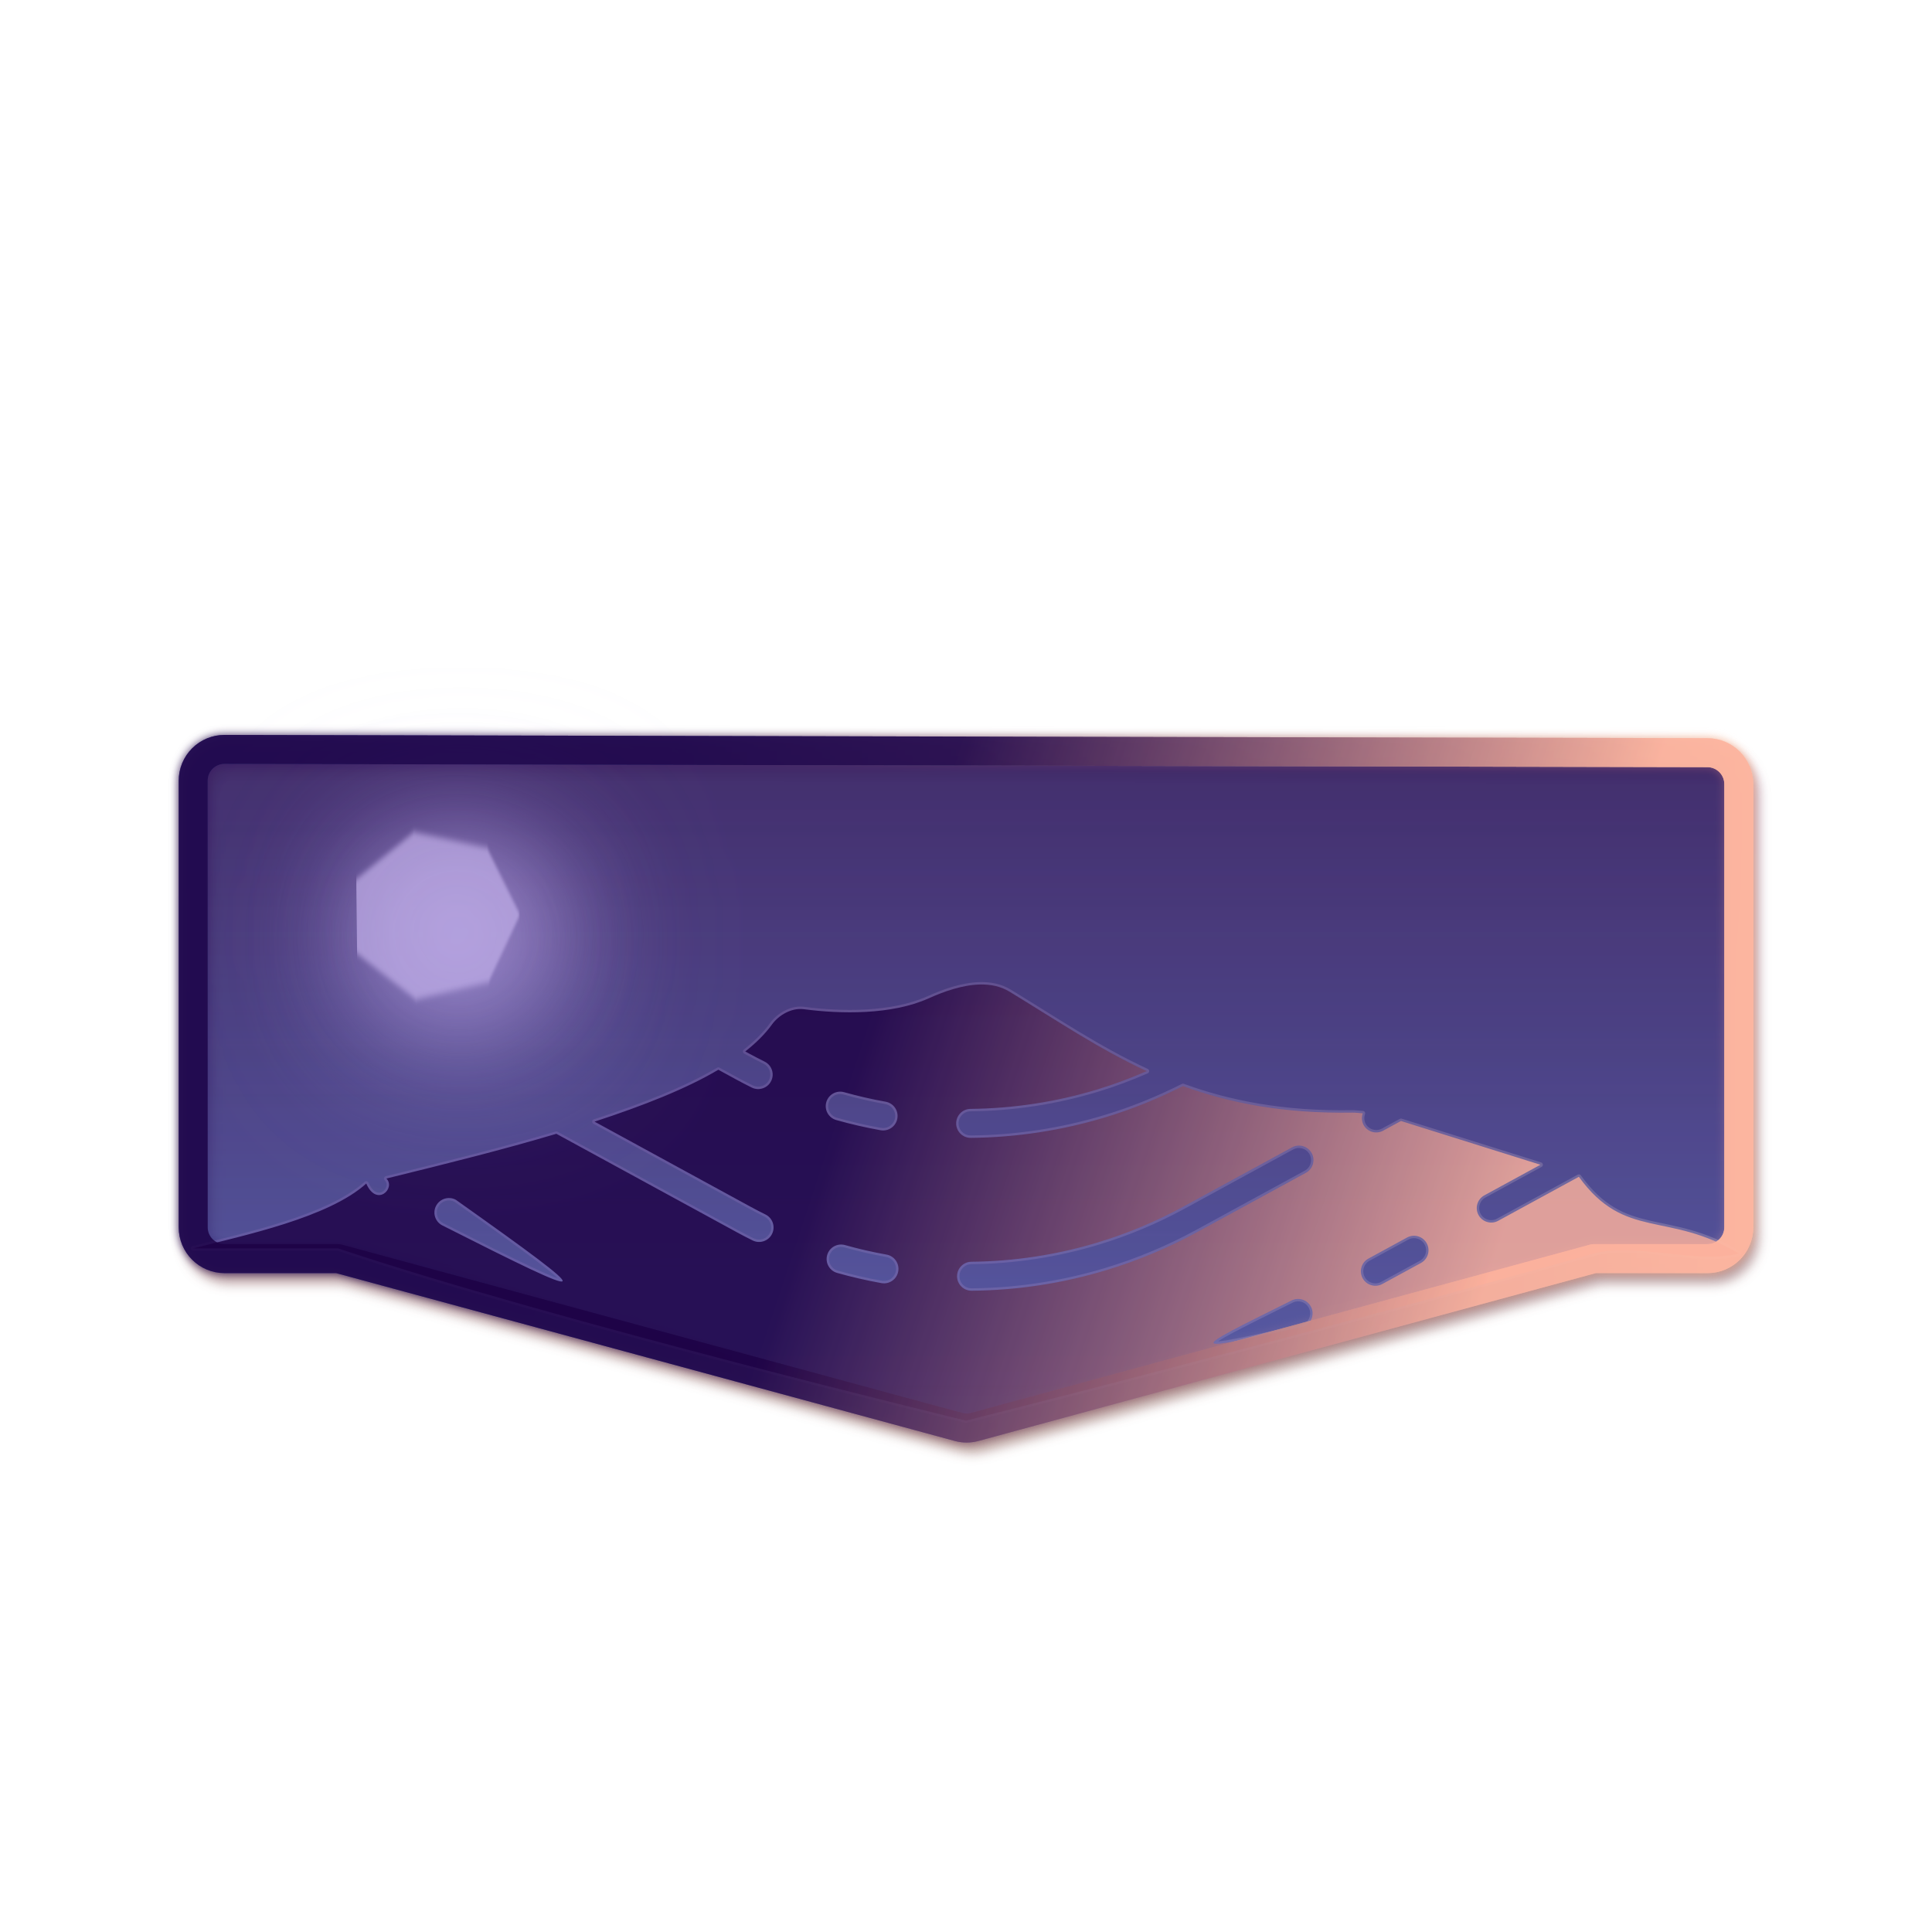
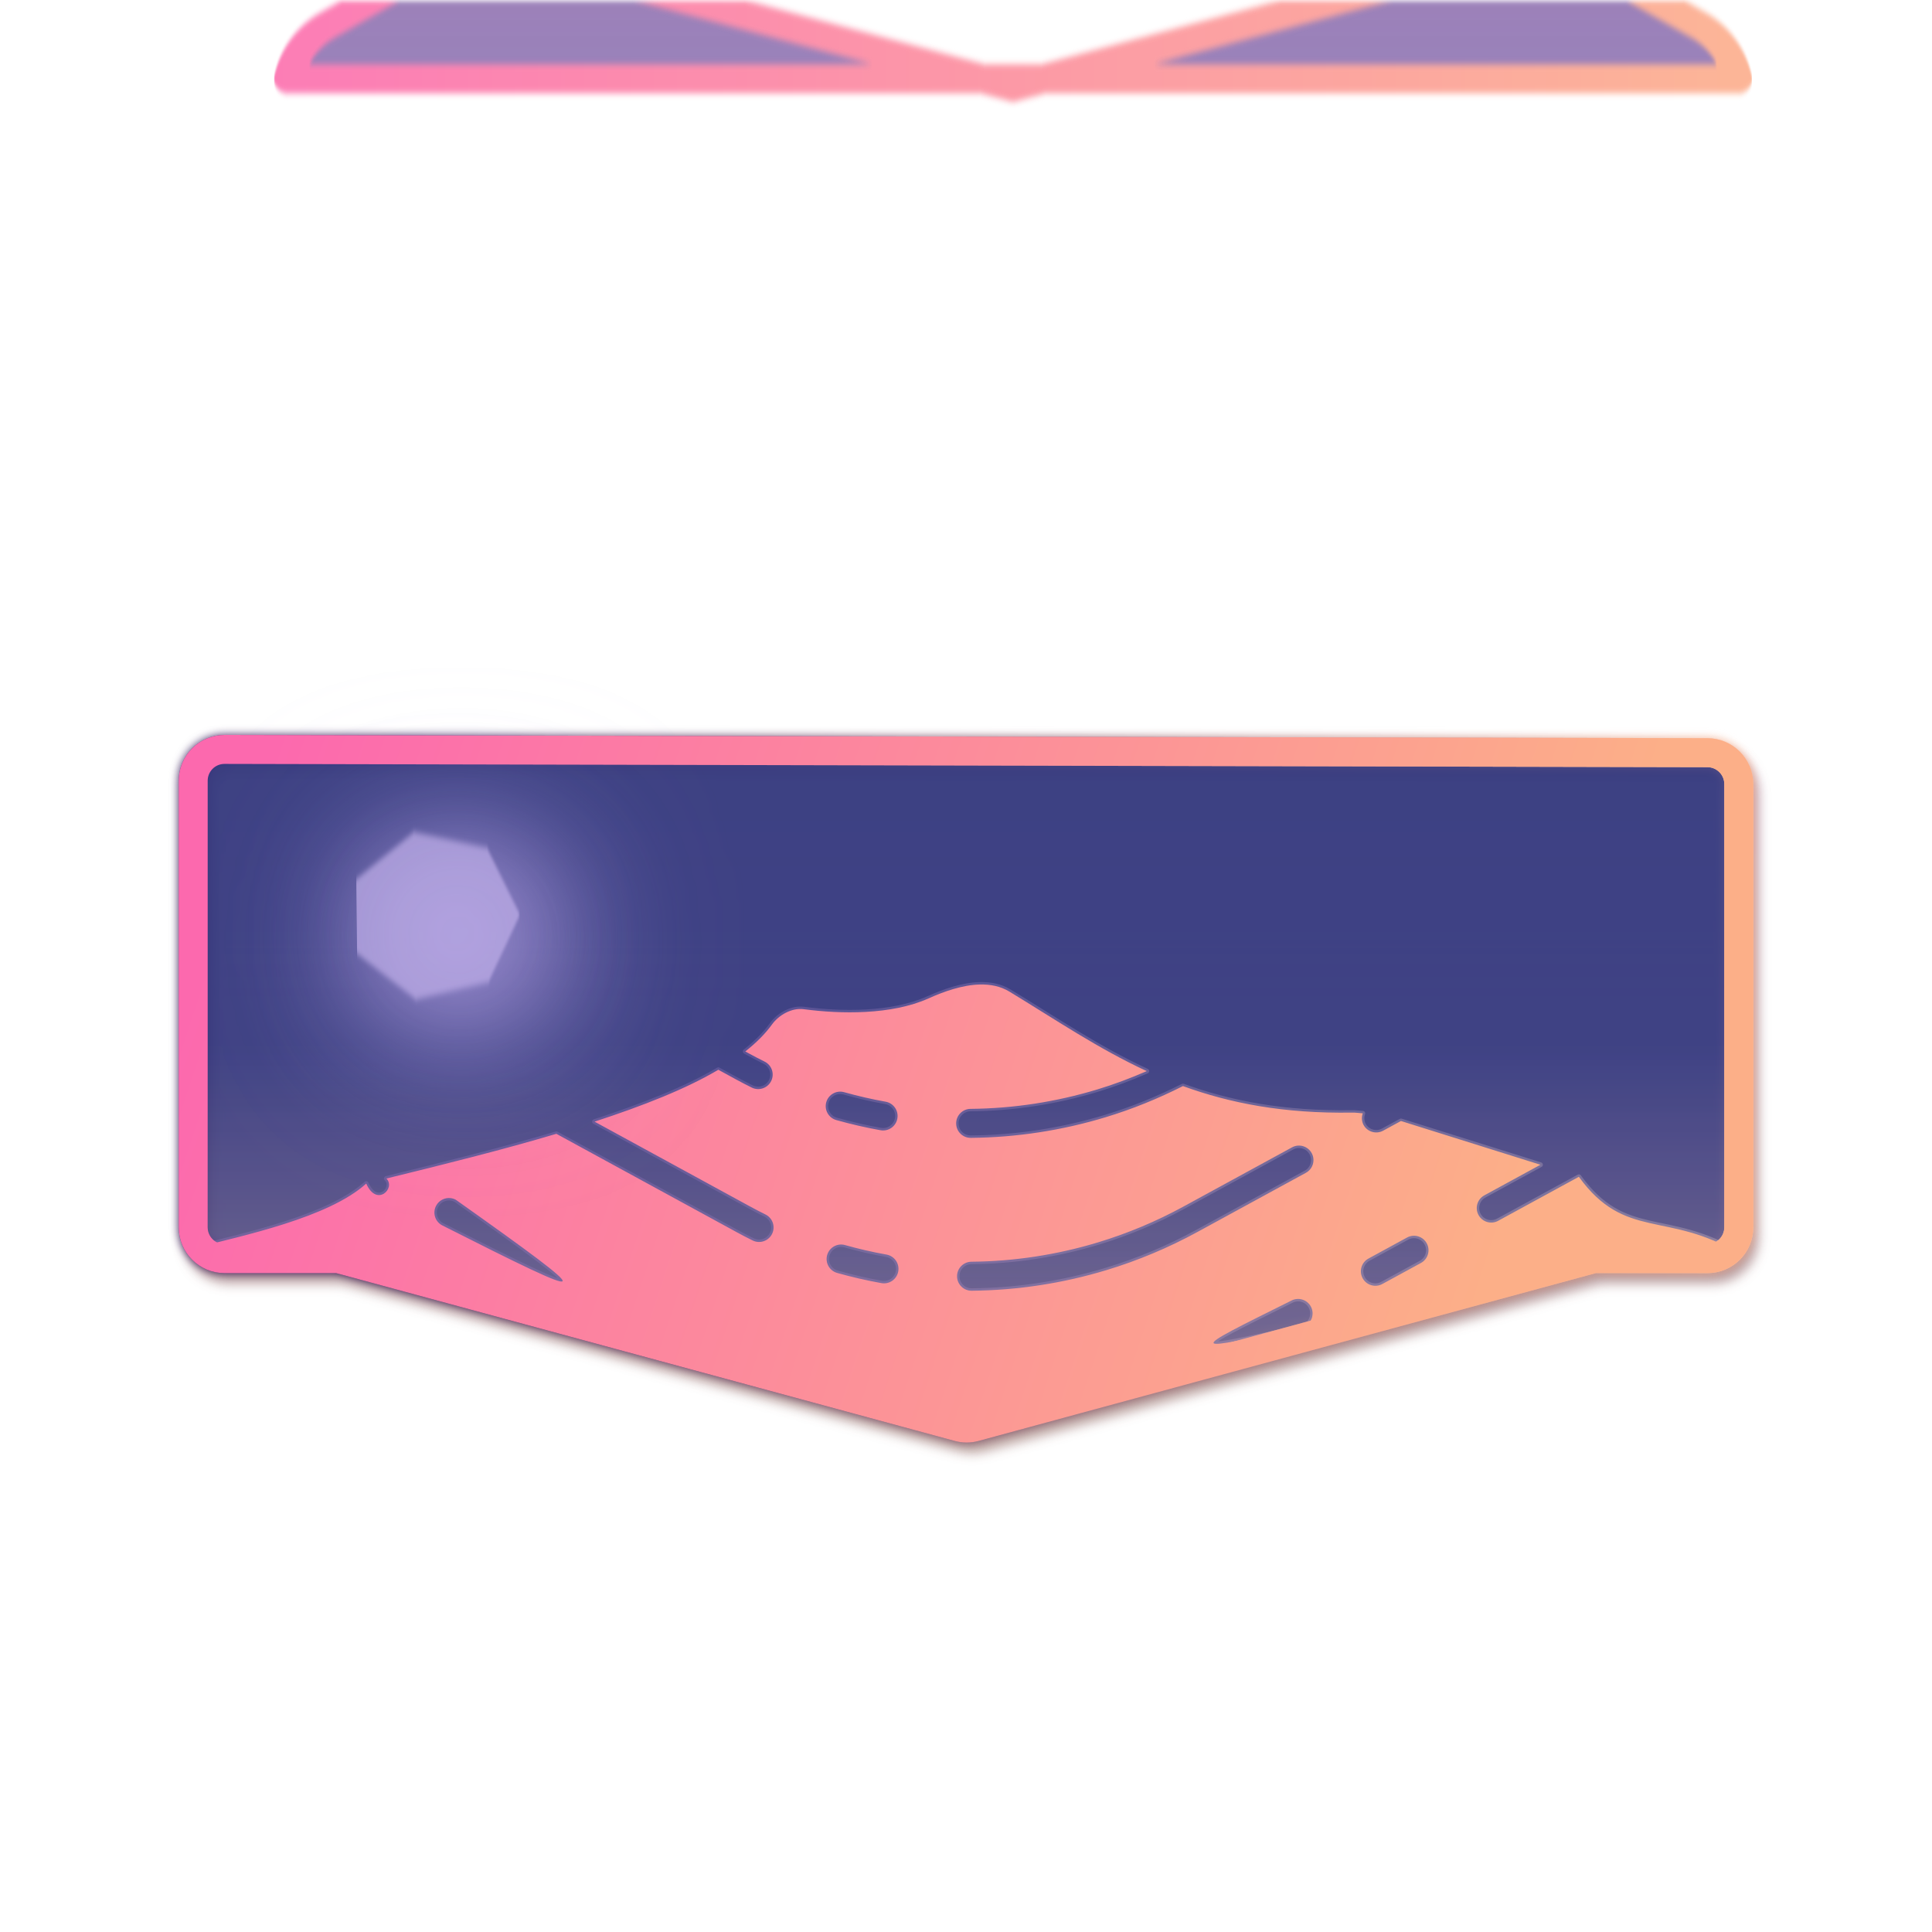
<svg xmlns="http://www.w3.org/2000/svg" xmlns:xlink="http://www.w3.org/1999/xlink" width="200mm" height="200mm" viewBox="0 0 200 200" version="1.1" id="svg1" xml:space="preserve">
  <defs id="defs1">
-     <linearGradient id="linearGradient8">
-       <stop style="stop-color:#390f59;stop-opacity:0.746;" offset="0" id="stop7" />
-       <stop style="stop-color:#556fc9;stop-opacity:0.846;" offset="0.704" id="stop8" />
-     </linearGradient>
-     <linearGradient id="linearGradient5">
-       <stop style="stop-color:#1d0145;stop-opacity:1;" offset="0.493" id="stop4" />
-       <stop style="stop-color:#fdb19c;stop-opacity:1;" offset="1" id="stop5" />
-     </linearGradient>
    <linearGradient id="linearGradient2">
      <stop style="stop-color:#393e86;stop-opacity:1;" offset="0.307" id="stop1" />
      <stop style="stop-color:#fcccb5;stop-opacity:1;" offset="1" id="stop2" />
    </linearGradient>
    <linearGradient id="linearGradient46">
      <stop style="stop-color:#ab80cc;stop-opacity:0.506;" offset="0.322" id="stop45" />
      <stop style="stop-color:#fee2d4;stop-opacity:0.506;" offset="1" id="stop46" />
    </linearGradient>
    <linearGradient id="linearGradient14">
      <stop style="stop-color:#1d0145;stop-opacity:1;" offset="0" id="stop13" />
      <stop style="stop-color:#fcaf88;stop-opacity:1;" offset="1" id="stop14" />
    </linearGradient>
    <marker id="DistanceX" orient="auto" refX="0.0" refY="0.0" style="overflow:visible">
      <path d="M 3,-3 L -3,3 M 0,-5 L  0,5" style="stroke:#000000; stroke-width:0.5" id="path1" />
    </marker>
    <pattern id="Hatch" patternUnits="userSpaceOnUse" width="8" height="8" x="0" y="0">
      <path d="M8 4 l-4,4" stroke="#000000" stroke-width="0.25" linecap="square" id="path2" />
      <path d="M6 2 l-4,4" stroke="#000000" stroke-width="0.25" linecap="square" id="path3" />
      <path d="M4 0 l-4,4" stroke="#000000" stroke-width="0.25" linecap="square" id="path4" />
    </pattern>
    <linearGradient xlink:href="#linearGradient38" id="linearGradient32" x1="100" y1="150" x2="100" y2="77.749" gradientUnits="userSpaceOnUse" />
    <linearGradient xlink:href="#linearGradient14" id="linearGradient34" x1="40.27" y1="102.531" x2="180.766" y2="112.586" gradientUnits="userSpaceOnUse" />
    <filter style="color-interpolation-filters:sRGB" id="filter1" x="-0.049" y="-0.047" width="1.097" height="1.095">
      <feGaussianBlur stdDeviation="0.312" id="feGaussianBlur1" />
    </filter>
-     <linearGradient xlink:href="#linearGradient5" id="linearGradient1" gradientUnits="userSpaceOnUse" x1="20" y1="101.912" x2="150" y2="145" gradientTransform="translate(-9.8e-5)" />
+     <linearGradient xlink:href="#linearGradient28" id="linearGradient1" gradientUnits="userSpaceOnUse" x1="20" y1="101.912" x2="150" y2="145" gradientTransform="translate(-9.8e-5)" />
    <filter style="color-interpolation-filters:sRGB" id="filter46" x="-0.931" y="-0.883" width="2.841" height="2.747">
      <feGaussianBlur stdDeviation="5.564" id="feGaussianBlur46" />
    </filter>
    <filter style="color-interpolation-filters:sRGB" id="filter35-90" x="-0.053" y="-0.052" width="1.106" height="1.104">
      <feGaussianBlur stdDeviation="0.341" id="feGaussianBlur35-1" />
    </filter>
    <filter style="color-interpolation-filters:sRGB" id="filter35-7-6" x="-0.053" y="-0.052" width="1.106" height="1.104">
      <feGaussianBlur stdDeviation="0.341" id="feGaussianBlur35-9-1" />
    </filter>
    <filter style="color-interpolation-filters:sRGB" id="filter35-5-6" x="-0.108" y="-0.105" width="1.216" height="1.211">
      <feGaussianBlur stdDeviation="0.693" id="feGaussianBlur35-5-4" />
    </filter>
    <filter style="color-interpolation-filters:sRGB" id="filter35-9-0" x="-0.129" y="-0.126" width="1.258" height="1.251">
      <feGaussianBlur stdDeviation="0.827" id="feGaussianBlur35-7-3" />
    </filter>
    <filter style="color-interpolation-filters:sRGB" id="filter46-5" x="-1.303" y="-1.236" width="3.586" height="3.453">
      <feGaussianBlur stdDeviation="8.122" id="feGaussianBlur46-7" />
    </filter>
    <filter style="color-interpolation-filters:sRGB" id="filter35-90-8" x="-0.053" y="-0.052" width="1.106" height="1.104">
      <feGaussianBlur stdDeviation="0.341" id="feGaussianBlur35-1-5" />
    </filter>
    <filter style="color-interpolation-filters:sRGB" id="filter35-7-6-0" x="-0.053" y="-0.052" width="1.106" height="1.104">
      <feGaussianBlur stdDeviation="0.341" id="feGaussianBlur35-9-1-1" />
    </filter>
    <filter style="color-interpolation-filters:sRGB" id="filter35-5-6-6" x="-0.108" y="-0.105" width="1.216" height="1.211">
      <feGaussianBlur stdDeviation="0.693" id="feGaussianBlur35-5-4-6" />
    </filter>
    <filter style="color-interpolation-filters:sRGB" id="filter35-9-0-1" x="-0.129" y="-0.126" width="1.258" height="1.251">
      <feGaussianBlur stdDeviation="0.827" id="feGaussianBlur35-7-3-9" />
    </filter>
-     <filter style="color-interpolation-filters:sRGB" id="filter6" x="-1.087" y="-1.074" width="3.26" height="3.231">
+     <filter style="color-interpolation-filters:sRGB" id="filter6" x="-0.046" y="-0.02" width="1.055" height="1.233">
      <feGaussianBlur stdDeviation="0.001 0.303" id="feGaussianBlur6" />
    </filter>
    <linearGradient xlink:href="#linearGradient2" id="linearGradient15" gradientUnits="userSpaceOnUse" x1="20" y1="101.912" x2="180" y2="101.912" />
    <linearGradient id="linearGradient38">
      <stop style="stop-color:#210936;stop-opacity:0.601;" offset="0" id="stop37" />
      <stop style="stop-color:#1a2650;stop-opacity:0.846;" offset="1" id="stop38" />
    </linearGradient>
    <linearGradient id="linearGradient40">
      <stop style="stop-color:#530228;stop-opacity:1;" offset="0" id="stop39" />
      <stop style="stop-color:#521c02;stop-opacity:1;" offset="1" id="stop40" />
    </linearGradient>
    <linearGradient id="linearGradient31-0">
      <stop style="stop-color:#4b1379;stop-opacity:0.601;" offset="0" id="stop31-3" />
      <stop style="stop-color:#556fc9;stop-opacity:0.846;" offset="1" id="stop32-1" />
    </linearGradient>
    <linearGradient xlink:href="#linearGradient40" id="linearGradient10" x1="99.471" y1="83.942" x2="99.471" y2="172.012" gradientUnits="userSpaceOnUse" />
    <filter style="color-interpolation-filters:sRGB" id="filter10" x="-0.016" y="-0.037" width="1.033" height="1.075">
      <feGaussianBlur stdDeviation="0.466" id="feGaussianBlur10" />
    </filter>
    <linearGradient xlink:href="#linearGradient31-0" id="linearGradient12" x1="99.471" y1="83.942" x2="99.471" y2="172.012" gradientUnits="userSpaceOnUse" />
    <filter style="color-interpolation-filters:sRGB" id="filter12" x="-0.018" y="-0.041" width="1.036" height="1.082">
      <feGaussianBlur stdDeviation="0.576" id="feGaussianBlur12" />
    </filter>
-     <linearGradient xlink:href="#linearGradient8" id="linearGradient16" x1="100" y1="65" x2="100" y2="205" gradientUnits="userSpaceOnUse" />
+     <linearGradient xlink:href="#linearGradient2" id="linearGradient16" x1="100" y1="65" x2="100" y2="205" gradientUnits="userSpaceOnUse" />
    <linearGradient xlink:href="#linearGradient46" id="linearGradient42" x1="19.001" y1="124.486" x2="181" y2="124.486" gradientUnits="userSpaceOnUse" />
-     <linearGradient xlink:href="#linearGradient5" id="linearGradient3" gradientUnits="userSpaceOnUse" x1="20" y1="101.912" x2="150" y2="145" />
+     <linearGradient xlink:href="#linearGradient28" id="linearGradient3" gradientUnits="userSpaceOnUse" x1="20" y1="101.912" x2="150" y2="145" />
+     <linearGradient id="linearGradient28">
+       <stop style="stop-color:#fc69ae;stop-opacity:1;" offset="0" id="stop28" />
+       <stop style="stop-color:#fcaf88;stop-opacity:1;" offset="1" id="stop29" />
+     </linearGradient>
+     <linearGradient xlink:href="#linearGradient31-0" id="linearGradient32-9" x1="100" y1="47.904" x2="100" y2="150" gradientUnits="userSpaceOnUse" />
+     <linearGradient xlink:href="#linearGradient28" id="linearGradient34-3" x1="16.032" y1="99.392" x2="183.968" y2="99.392" gradientUnits="userSpaceOnUse" />
  </defs>
  <g id="g1" style="opacity:1">
    <path d="m 20,80.816 v 46.232 a 3.244,3.244 45 0 0 3.244,3.244 h 11.756 l 64.234,17.429 a 3.176,3.176 179.985 0 0 1.665,-4.3e-4 l 64.101,-17.428 h 11.756 a 3.244,3.244 135 0 0 3.244,-3.244 V 81.168 a 3.251,3.251 45.063 0 0 -3.244,-3.251 L 23.244,77.579 a 3.236,3.236 135.063 0 0 -3.244,3.236 z" style="display:inline;mix-blend-mode:normal;fill:url(#linearGradient12);fill-opacity:0.747;fill-rule:evenodd;stroke:url(#linearGradient10);stroke-width:3;stroke-linecap:round;stroke-linejoin:round;stroke-dasharray:none;stroke-opacity:0.494;paint-order:normal;opacity:0.82;filter:url(#filter12)" transform="translate(0.5291513,1.058333)" id="path11-2" />
    <path d="m 20,80.816 v 46.232 a 3.244,3.244 45 0 0 3.244,3.244 h 11.756 l 64.234,17.429 a 3.176,3.176 179.985 0 0 1.665,-4.3e-4 l 64.101,-17.428 h 11.756 a 3.244,3.244 135 0 0 3.244,-3.244 V 81.168 a 3.251,3.251 45.063 0 0 -3.244,-3.251 L 23.244,77.579 a 3.236,3.236 135.063 0 0 -3.244,3.236 z" style="display:inline;fill:url(#linearGradient32);fill-rule:evenodd;stroke:url(#linearGradient34);stroke-width:3;stroke-linecap:round;stroke-linejoin:round;stroke-dasharray:none;stroke-opacity:1;paint-order:normal;filter:url(#filter10);opacity:0.82" transform="translate(-1.5288313e-5)" id="path166" />
    <path d="m 20,80.816 v 46.232 a 3.244,3.244 45 0 0 3.244,3.244 h 11.756 l 64.234,17.429 a 3.176,3.176 179.985 0 0 1.665,-4.3e-4 l 64.101,-17.428 h 11.756 a 3.244,3.244 135 0 0 3.244,-3.244 V 81.168 a 3.251,3.251 45.063 0 0 -3.244,-3.251 L 23.244,77.579 a 3.236,3.236 135.063 0 0 -3.244,3.236 z" style="display:inline;fill:url(#linearGradient16);fill-rule:evenodd;stroke:url(#linearGradient15);stroke-width:3;stroke-linecap:round;stroke-linejoin:round;stroke-dasharray:none;stroke-opacity:1;paint-order:normal;opacity:0.82" transform="translate(-1.5288313e-5)" id="path11" />
-     <path id="path176-3" style="display:inline;fill:url(#linearGradient1);fill-opacity:1;fill-rule:evenodd;stroke:url(#linearGradient42);stroke-width:0.5;stroke-linecap:round;stroke-linejoin:round;stroke-opacity:0.494;paint-order:stroke fill markers;stroke-dasharray:none;opacity:0.82" d="m 101.441,101.915 c -1.808,0.043 -3.722,0.721 -5.329,1.443 -3.834,1.723 -9.108,1.618 -12.914,1.113 -1.219,-0.162 -2.561,0.584 -3.279,1.579 -0.708,0.982 -1.647,1.91 -2.768,2.797 l 0.417,0.227 h 0.003 c 0.531,0.288 1.054,0.564 1.575,0.819 0.745,0.364 1.053,1.263 0.688,2.008 -0.364,0.743 -1.261,1.051 -2.005,0.688 -0.581,-0.284 -1.143,-0.582 -1.69,-0.878 l -0.003,-0.003 -1.774,-0.967 c -3.338,1.978 -7.774,3.723 -12.813,5.371 l 16.111,8.789 h 0.003 c 0.531,0.288 1.054,0.564 1.575,0.819 0.745,0.364 1.053,1.264 0.688,2.008 -0.364,0.743 -1.261,1.051 -2.005,0.688 -0.581,-0.284 -1.144,-0.582 -1.691,-0.878 -0.001,-0.001 -0.002,-0.002 -0.003,-0.003 L 57.594,117.371 C 52.107,119.002 46.399,120.432 40,122 c 1,1 -1,3 -2.087,0.523 C 34,126.054 25.306,127.875 20,129.233 h 15 c 22.531,7.545 65,17.827 65,17.827 0,0 32.29,-8.106 65,-17.298 4.207,-1.182 10.76,1.16 15,0 -7.339,-4.442 -11.769,-1.318 -16.556,-7.942 l -8.349,4.554 c -0.727,0.399 -1.641,0.132 -2.038,-0.596 -0.396,-0.727 -0.128,-1.638 0.599,-2.034 l 5.812,-3.17 -14.441,-4.53 -1.841,1.003 c -0.727,0.396 -1.639,0.128 -2.035,-0.599 -0.191,-0.371 -0.218,-0.805 -0.076,-1.198 -0.368,-0.027 -0.774,-0.079 -1.074,-0.074 -7.111,0.119 -12.691,-0.98 -17.542,-2.746 -2.567,1.297 -5.238,2.386 -7.991,3.22 -4.524,1.373 -9.244,2.099 -13.973,2.142 -0.828,0.007 -1.505,-0.658 -1.513,-1.486 -0.009,-0.829 0.657,-1.508 1.486,-1.516 4.44,-0.04 8.877,-0.722 13.128,-2.011 1.741,-0.528 3.448,-1.17 5.117,-1.898 -5.037,-2.331 -9.422,-5.317 -14.223,-8.232 -0.918,-0.557 -1.965,-0.759 -3.049,-0.733 z m -14.055,11.148 c 1.415,0.398 2.848,0.727 4.295,0.985 0.816,0.146 1.359,0.925 1.213,1.741 -0.145,0.816 -0.925,1.359 -1.741,1.213 -1.543,-0.276 -3.071,-0.629 -4.58,-1.053 -0.797,-0.224 -1.261,-1.051 -1.038,-1.848 0.224,-0.798 1.053,-1.263 1.851,-1.038 z m 47.508,5.59 c 0.381,0.112 0.702,0.372 0.892,0.72 0.397,0.727 0.128,1.638 -0.599,2.035 l -11.23,6.125 c -2.987,1.63 -6.14,2.955 -9.396,3.942 -4.524,1.373 -9.244,2.098 -13.973,2.141 -0.828,0.007 -1.506,-0.658 -1.513,-1.486 -0.009,-0.829 0.657,-1.508 1.486,-1.516 4.44,-0.04 8.877,-0.721 13.128,-2.011 3.059,-0.928 6.026,-2.173 8.833,-3.705 l 11.23,-6.125 c 0.349,-0.19 0.76,-0.234 1.142,-0.121 z m -88.271,5.373 c 0.194,0.019 0.387,0.077 0.569,0.177 C 62.418,135 61.889,135 45.753,126.837 c -0.727,-0.396 -0.996,-1.307 -0.599,-2.034 0.297,-0.547 0.886,-0.835 1.468,-0.776 z m 99.604,3.904 c 0.581,-0.058 1.168,0.228 1.466,0.773 0.399,0.727 0.132,1.64 -0.596,2.038 l -4.001,2.18 c -0.727,0.396 -1.639,0.128 -2.035,-0.599 -0.396,-0.727 -0.128,-1.638 0.599,-2.034 l 3.998,-2.18 c 0.182,-0.099 0.375,-0.157 0.568,-0.176 z m -58.749,0.959 c 1.415,0.398 2.848,0.727 4.295,0.985 0.816,0.145 1.359,0.925 1.213,1.741 -0.145,0.816 -0.925,1.36 -1.741,1.213 -1.543,-0.276 -3.071,-0.629 -4.58,-1.053 -0.797,-0.224 -1.261,-1.051 -1.038,-1.848 0.224,-0.798 1.053,-1.263 1.851,-1.038 z m 46.741,5.586 c 0.194,-0.021 0.392,-0.003 0.583,0.053 0.381,0.112 0.703,0.371 0.893,0.72 0.396,0.727 0.128,1.639 -0.599,2.035 -12.449,2.771 -12.307,2.771 -1.436,-2.634 0.175,-0.095 0.365,-0.154 0.559,-0.175 z" />
+     <path id="path176-3" style="display:inline;fill:url(#linearGradient1);fill-opacity:1;fill-rule:evenodd;stroke:url(#linearGradient42);stroke-width:0.5;stroke-linecap:round;stroke-linejoin:round;stroke-opacity:0.494;paint-order:stroke fill markers;stroke-dasharray:none;opacity:1" d="m 101.441,101.915 c -1.808,0.043 -3.722,0.721 -5.329,1.443 -3.834,1.723 -9.108,1.618 -12.914,1.113 -1.219,-0.162 -2.561,0.584 -3.279,1.579 -0.708,0.982 -1.647,1.91 -2.768,2.797 l 0.417,0.227 h 0.003 c 0.531,0.288 1.054,0.564 1.575,0.819 0.745,0.364 1.053,1.263 0.688,2.008 -0.364,0.743 -1.261,1.051 -2.005,0.688 -0.581,-0.284 -1.143,-0.582 -1.69,-0.878 l -0.003,-0.003 -1.774,-0.967 c -3.338,1.978 -7.774,3.723 -12.813,5.371 l 16.111,8.789 h 0.003 c 0.531,0.288 1.054,0.564 1.575,0.819 0.745,0.364 1.053,1.264 0.688,2.008 -0.364,0.743 -1.261,1.051 -2.005,0.688 -0.581,-0.284 -1.144,-0.582 -1.691,-0.878 -0.001,-0.001 -0.002,-0.002 -0.003,-0.003 L 57.594,117.371 C 52.107,119.002 46.399,120.432 40,122 c 1,1 -1,3 -2.087,0.523 C 34,126.054 25.306,127.875 20,129.233 h 15 c 22.531,7.545 65,17.827 65,17.827 0,0 32.29,-8.106 65,-17.298 4.207,-1.182 10.76,1.16 15,0 -7.339,-4.442 -11.769,-1.318 -16.556,-7.942 l -8.349,4.554 c -0.727,0.399 -1.641,0.132 -2.038,-0.596 -0.396,-0.727 -0.128,-1.638 0.599,-2.034 l 5.812,-3.17 -14.441,-4.53 -1.841,1.003 c -0.727,0.396 -1.639,0.128 -2.035,-0.599 -0.191,-0.371 -0.218,-0.805 -0.076,-1.198 -0.368,-0.027 -0.774,-0.079 -1.074,-0.074 -7.111,0.119 -12.691,-0.98 -17.542,-2.746 -2.567,1.297 -5.238,2.386 -7.991,3.22 -4.524,1.373 -9.244,2.099 -13.973,2.142 -0.828,0.007 -1.505,-0.658 -1.513,-1.486 -0.009,-0.829 0.657,-1.508 1.486,-1.516 4.44,-0.04 8.877,-0.722 13.128,-2.011 1.741,-0.528 3.448,-1.17 5.117,-1.898 -5.037,-2.331 -9.422,-5.317 -14.223,-8.232 -0.918,-0.557 -1.965,-0.759 -3.049,-0.733 z m -14.055,11.148 c 1.415,0.398 2.848,0.727 4.295,0.985 0.816,0.146 1.359,0.925 1.213,1.741 -0.145,0.816 -0.925,1.359 -1.741,1.213 -1.543,-0.276 -3.071,-0.629 -4.58,-1.053 -0.797,-0.224 -1.261,-1.051 -1.038,-1.848 0.224,-0.798 1.053,-1.263 1.851,-1.038 z m 47.508,5.59 c 0.381,0.112 0.702,0.372 0.892,0.72 0.397,0.727 0.128,1.638 -0.599,2.035 l -11.23,6.125 c -2.987,1.63 -6.14,2.955 -9.396,3.942 -4.524,1.373 -9.244,2.098 -13.973,2.141 -0.828,0.007 -1.506,-0.658 -1.513,-1.486 -0.009,-0.829 0.657,-1.508 1.486,-1.516 4.44,-0.04 8.877,-0.721 13.128,-2.011 3.059,-0.928 6.026,-2.173 8.833,-3.705 l 11.23,-6.125 c 0.349,-0.19 0.76,-0.234 1.142,-0.121 z m -88.271,5.373 c 0.194,0.019 0.387,0.077 0.569,0.177 C 62.418,135 61.889,135 45.753,126.837 c -0.727,-0.396 -0.996,-1.307 -0.599,-2.034 0.297,-0.547 0.886,-0.835 1.468,-0.776 z m 99.604,3.904 c 0.581,-0.058 1.168,0.228 1.466,0.773 0.399,0.727 0.132,1.64 -0.596,2.038 l -4.001,2.18 c -0.727,0.396 -1.639,0.128 -2.035,-0.599 -0.396,-0.727 -0.128,-1.638 0.599,-2.034 l 3.998,-2.18 c 0.182,-0.099 0.375,-0.157 0.568,-0.176 z m -58.749,0.959 c 1.415,0.398 2.848,0.727 4.295,0.985 0.816,0.145 1.359,0.925 1.213,1.741 -0.145,0.816 -0.925,1.36 -1.741,1.213 -1.543,-0.276 -3.071,-0.629 -4.58,-1.053 -0.797,-0.224 -1.261,-1.051 -1.038,-1.848 0.224,-0.798 1.053,-1.263 1.851,-1.038 z m 46.741,5.586 c 0.194,-0.021 0.392,-0.003 0.583,0.053 0.381,0.112 0.703,0.371 0.893,0.72 0.396,0.727 0.128,1.639 -0.599,2.035 -12.449,2.771 -12.307,2.771 -1.436,-2.634 0.175,-0.095 0.365,-0.154 0.559,-0.175 z" />
    <g id="g2" transform="matrix(1.098334,-0.01220321,0.01220321,1.098334,-7.772912,17.50513)" style="opacity:0.884;filter:url(#filter6)">
      <g id="g40-9" transform="translate(2.210428,7.29279)" style="opacity:0.82;filter:url(#filter46)">
        <path style="opacity:0.9;fill:#c4aef2;fill-opacity:0.747;fill-rule:evenodd;stroke:none;stroke-width:2;stroke-linecap:square;stroke-linejoin:round;stroke-dasharray:none;stroke-dashoffset:62.362;stroke-opacity:0.671;paint-order:markers fill stroke;filter:url(#filter35-90)" id="path35-1" d="m 23.099,25 -3.05,6.332 -6.852,1.564 -5.495,-4.382 0,-7.028 5.495,-4.382 6.852,1.564 z" transform="translate(32.29732,40)" />
        <path style="opacity:0.9;fill:#c4aef2;fill-opacity:0.747;fill-rule:evenodd;stroke:none;stroke-width:2;stroke-linecap:square;stroke-linejoin:round;stroke-dasharray:none;stroke-dashoffset:62.362;stroke-opacity:0.671;paint-order:markers fill stroke;filter:url(#filter35-7-6)" id="path35-2-1" d="m 23.099,25 -3.05,6.332 -6.852,1.564 -5.495,-4.382 0,-7.028 5.495,-4.382 6.852,1.564 z" transform="translate(32.27325,40.07019)" />
        <path style="opacity:0.623;fill:#c4aef2;fill-opacity:0.747;fill-rule:evenodd;stroke:none;stroke-width:2;stroke-linecap:square;stroke-linejoin:round;stroke-dasharray:none;stroke-dashoffset:62.362;stroke-opacity:0.671;paint-order:markers fill stroke;filter:url(#filter35-5-6)" id="path35-28-7" d="m 23.099,25 -3.05,6.332 -6.852,1.564 -5.495,-4.382 0,-7.028 5.495,-4.382 6.852,1.564 z" transform="translate(32.27325,41.12852)" />
        <path style="opacity:0.652;fill:#c4aef2;fill-opacity:0.747;fill-rule:evenodd;stroke:none;stroke-width:2;stroke-linecap:square;stroke-linejoin:round;stroke-dasharray:none;stroke-dashoffset:62.362;stroke-opacity:0.671;paint-order:markers fill stroke;filter:url(#filter35-9-0)" id="path35-9-6" d="m 23.099,25 -3.05,6.332 -6.852,1.564 -5.495,-4.382 0,-7.028 5.495,-4.382 6.852,1.564 z" transform="translate(31.21491,39.54102)" />
      </g>
      <g id="g40-9-4" transform="translate(2.900114,8.247059)" style="opacity:0.82;filter:url(#filter46-5)">
        <path style="opacity:0.9;fill:#c4aef2;fill-opacity:0.747;fill-rule:evenodd;stroke:none;stroke-width:2;stroke-linecap:square;stroke-linejoin:round;stroke-dasharray:none;stroke-dashoffset:62.362;stroke-opacity:0.671;paint-order:markers fill stroke;filter:url(#filter35-90-8)" id="path35-1-6" d="m 23.099,25 -3.05,6.332 -6.852,1.564 -5.495,-4.382 0,-7.028 5.495,-4.382 6.852,1.564 z" transform="translate(32.29732,40)" />
        <path style="opacity:0.9;fill:#c4aef2;fill-opacity:0.747;fill-rule:evenodd;stroke:none;stroke-width:2;stroke-linecap:square;stroke-linejoin:round;stroke-dasharray:none;stroke-dashoffset:62.362;stroke-opacity:0.671;paint-order:markers fill stroke;filter:url(#filter35-7-6-0)" id="path35-2-1-9" d="m 23.099,25 -3.05,6.332 -6.852,1.564 -5.495,-4.382 0,-7.028 5.495,-4.382 6.852,1.564 z" transform="translate(32.27325,40.07019)" />
        <path style="opacity:0.623;fill:#c4aef2;fill-opacity:0.747;fill-rule:evenodd;stroke:none;stroke-width:2;stroke-linecap:square;stroke-linejoin:round;stroke-dasharray:none;stroke-dashoffset:62.362;stroke-opacity:0.671;paint-order:markers fill stroke;filter:url(#filter35-5-6-6)" id="path35-28-7-4" d="m 23.099,25 -3.05,6.332 -6.852,1.564 -5.495,-4.382 0,-7.028 5.495,-4.382 6.852,1.564 z" transform="translate(32.27325,41.12852)" />
        <path style="opacity:0.652;fill:#c4aef2;fill-opacity:0.747;fill-rule:evenodd;stroke:none;stroke-width:2;stroke-linecap:square;stroke-linejoin:round;stroke-dasharray:none;stroke-dashoffset:62.362;stroke-opacity:0.671;paint-order:markers fill stroke;filter:url(#filter35-9-0-1)" id="path35-9-6-6" d="m 23.099,25 -3.05,6.332 -6.852,1.564 -5.495,-4.382 0,-7.028 5.495,-4.382 6.852,1.564 z" transform="translate(31.21491,39.54102)" />
      </g>
      <g id="g40-6" style="opacity:0.82;mix-blend-mode:normal;fill:#cbb8f3;fill-opacity:0.918" transform="translate(-0.09082891,5.879544)">
        <path style="opacity:1;fill:#cbb8f3;fill-opacity:0.918;fill-rule:evenodd;stroke:none;stroke-width:2;stroke-linecap:square;stroke-linejoin:round;stroke-dasharray:none;stroke-dashoffset:62.362;stroke-opacity:0.671;paint-order:markers fill stroke" id="path35" d="m 23.099,25 -3.05,6.332 -6.852,1.564 -5.495,-4.382 0,-7.028 5.495,-4.382 6.852,1.564 z" transform="translate(32.29732,40)" />
      </g>
+       <path d="m 44.084,51.984 c -0.634,0.083 -1.245,0.289 -1.799,0.607 L 29.058,60.186 C 26.978,61.38 25.503,63.402 25,65.748 h 150 c -0.503,-2.346 -1.978,-4.368 -4.058,-5.562 l -13.227,-7.594 c -1.119,-0.643 -2.447,-0.816 -3.694,-0.482 L 100,66.592 45.979,52.11 C 45.362,51.944 44.718,51.901 44.084,51.984 Z" style="display:inline;fill:url(#linearGradient32-9);fill-rule:evenodd;stroke:url(#linearGradient34-3);stroke-width:3;stroke-linecap:round;stroke-linejoin:round;stroke-dasharray:none;stroke-opacity:1;paint-order:normal" transform="matrix(0.9103573,0.01011466,-0.01011466,0.9103573,12.26906,-68.2327)" id="path166-1" />
    </g>
-     <path d="m 20,80.816 v 46.232 a 3.244,3.244 45 0 0 3.244,3.244 h 11.756 l 64.234,17.429 a 3.176,3.176 179.985 0 0 1.665,-4.3e-4 l 64.101,-17.428 h 11.756 a 3.244,3.244 135 0 0 3.244,-3.244 V 81.168 a 3.251,3.251 45.063 0 0 -3.244,-3.251 L 23.244,77.579 a 3.236,3.236 135.063 0 0 -3.244,3.236 z" style="display:inline;fill:none;fill-rule:evenodd;stroke:url(#linearGradient3);stroke-width:3;stroke-linecap:round;stroke-linejoin:round;stroke-dasharray:none;stroke-opacity:1;paint-order:normal;opacity:0.82" transform="translate(-1.5288313e-5)" id="path33" />
+     <path d="m 20,80.816 v 46.232 a 3.244,3.244 45 0 0 3.244,3.244 h 11.756 l 64.234,17.429 a 3.176,3.176 179.985 0 0 1.665,-4.3e-4 l 64.101,-17.428 h 11.756 a 3.244,3.244 135 0 0 3.244,-3.244 V 81.168 a 3.251,3.251 45.063 0 0 -3.244,-3.251 L 23.244,77.579 a 3.236,3.236 135.063 0 0 -3.244,3.236 z" style="display:inline;fill:none;fill-rule:evenodd;stroke:url(#linearGradient3);stroke-width:3;stroke-linecap:round;stroke-linejoin:round;stroke-dasharray:none;stroke-opacity:1;paint-order:normal;opacity:1" transform="translate(-1.5288313e-5)" id="path33" />
  </g>
  <g id="layer1" />
  <g id="g40" style="mix-blend-mode:normal;fill:#cbb8f3;fill-opacity:0.918;filter:url(#filter1);opacity:0.8" transform="translate(-0.09082891,5.879544)" />
</svg>
